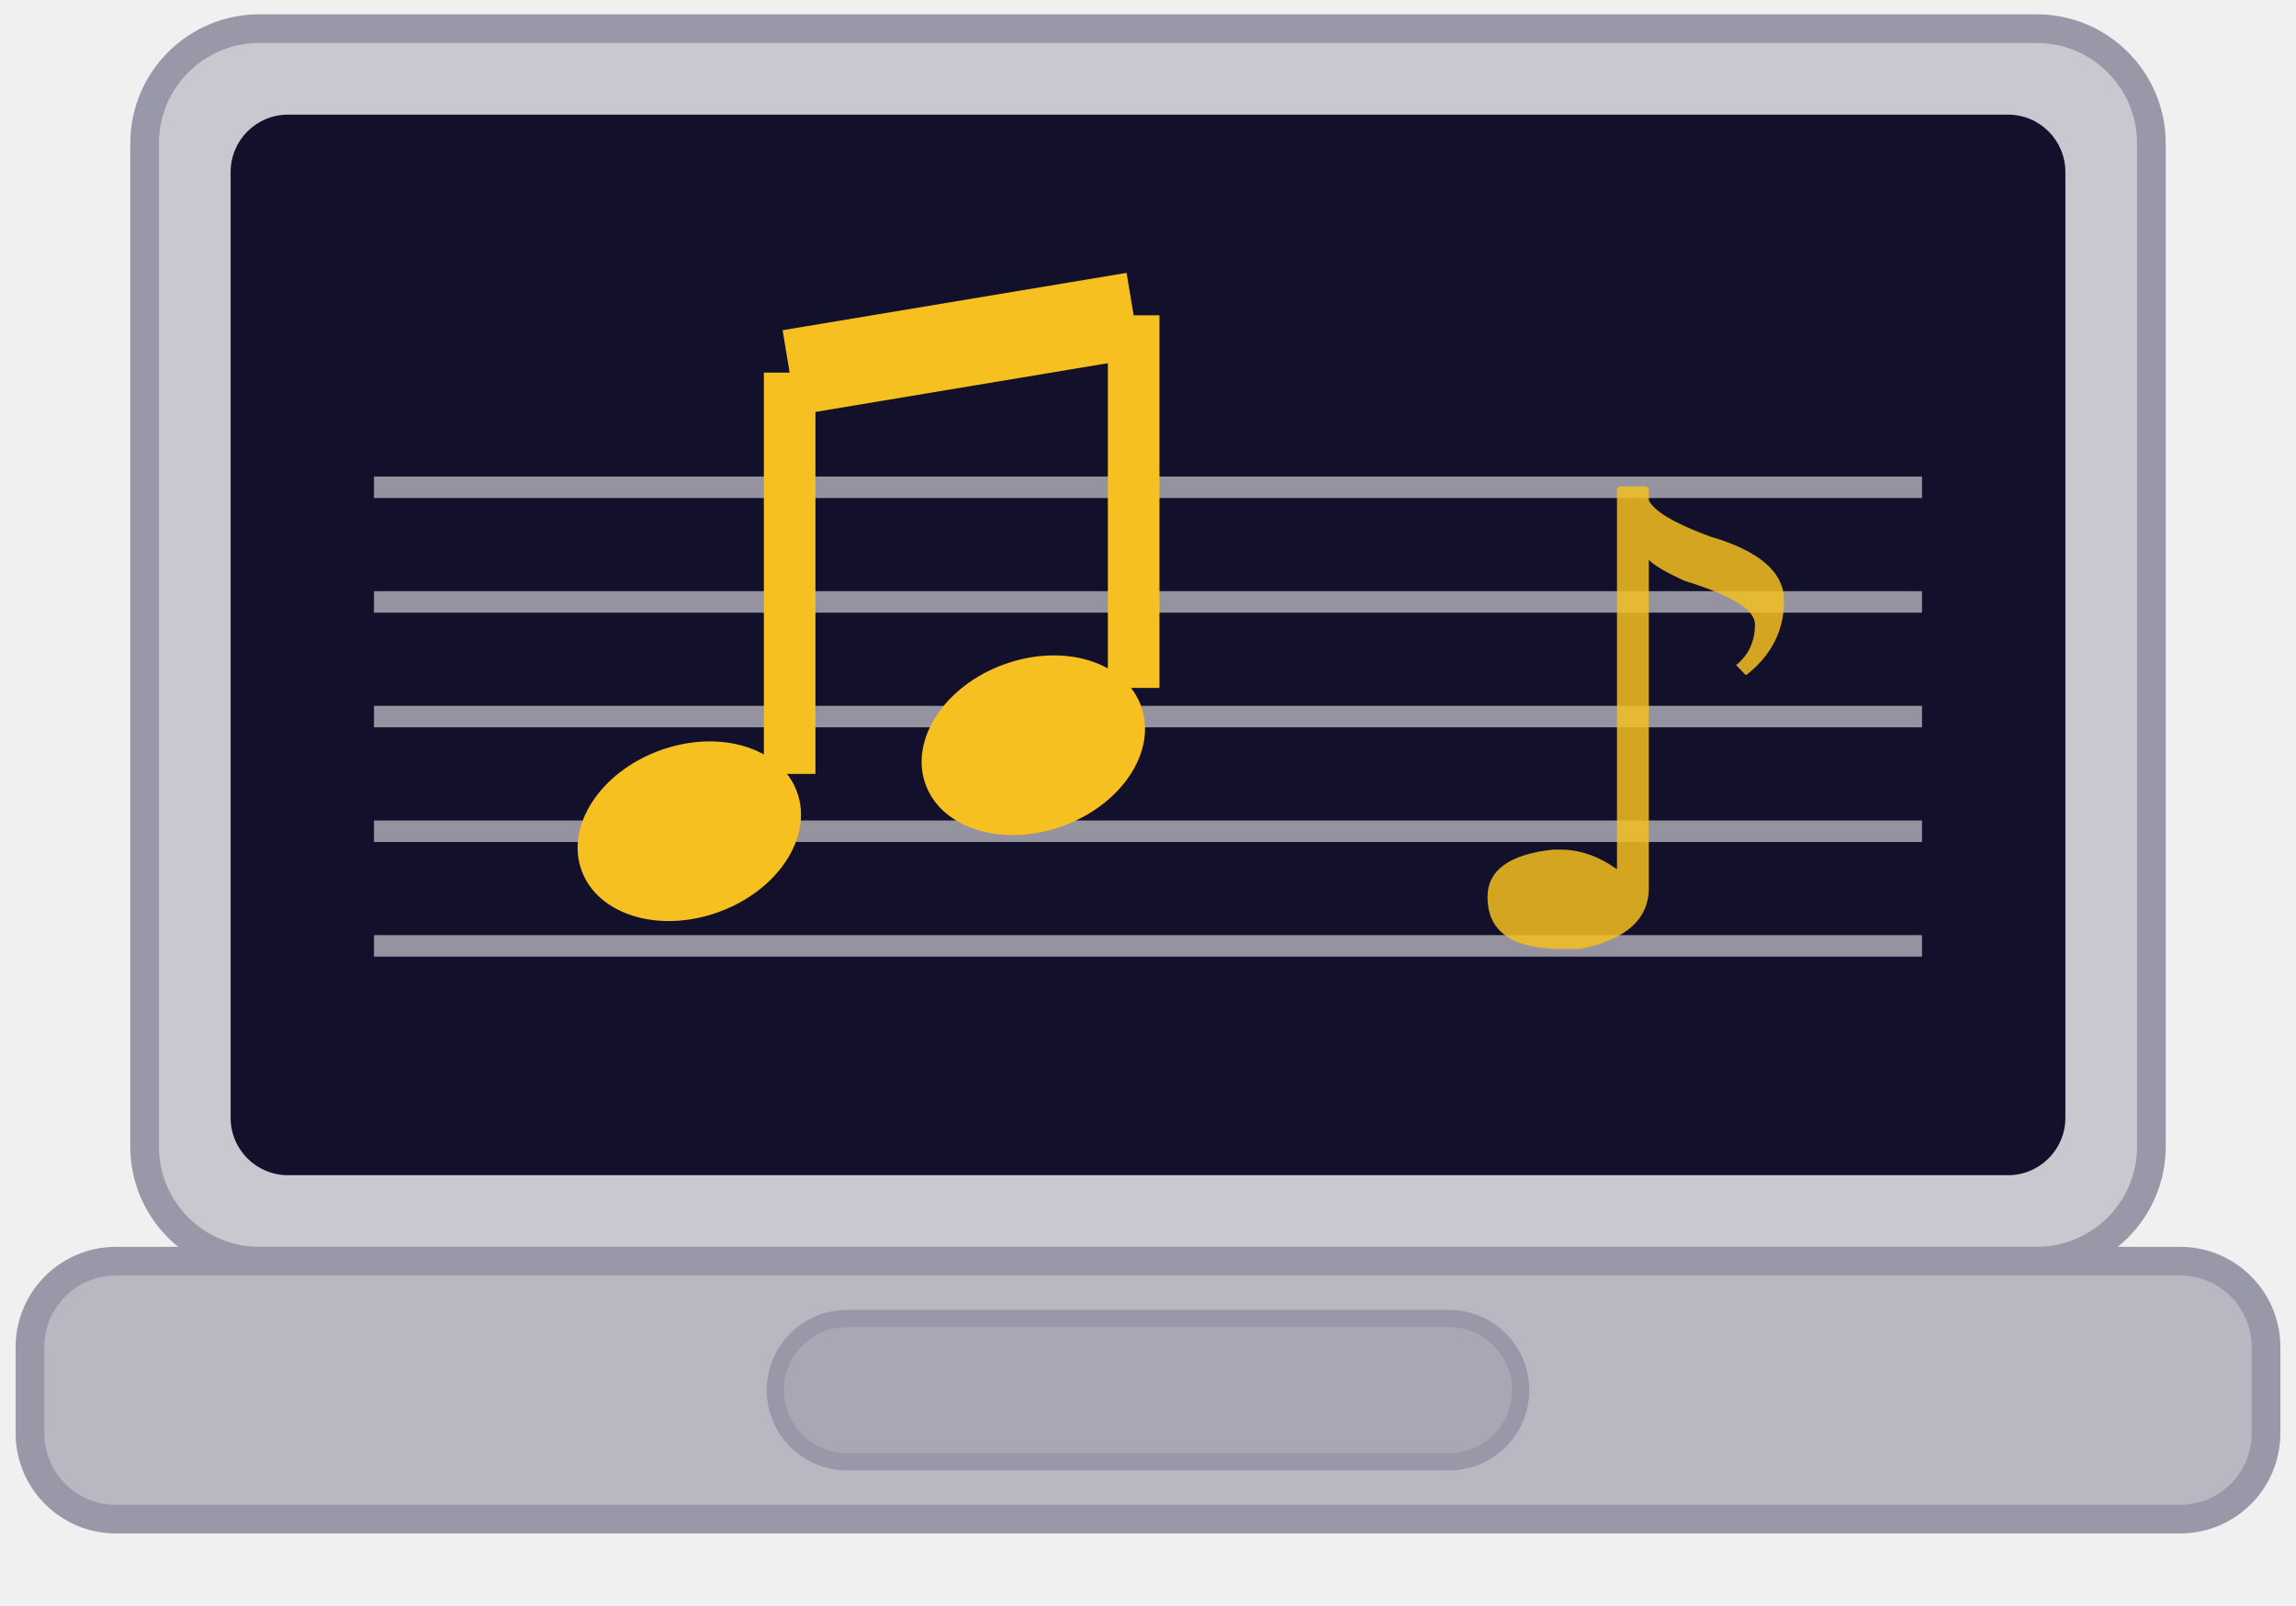
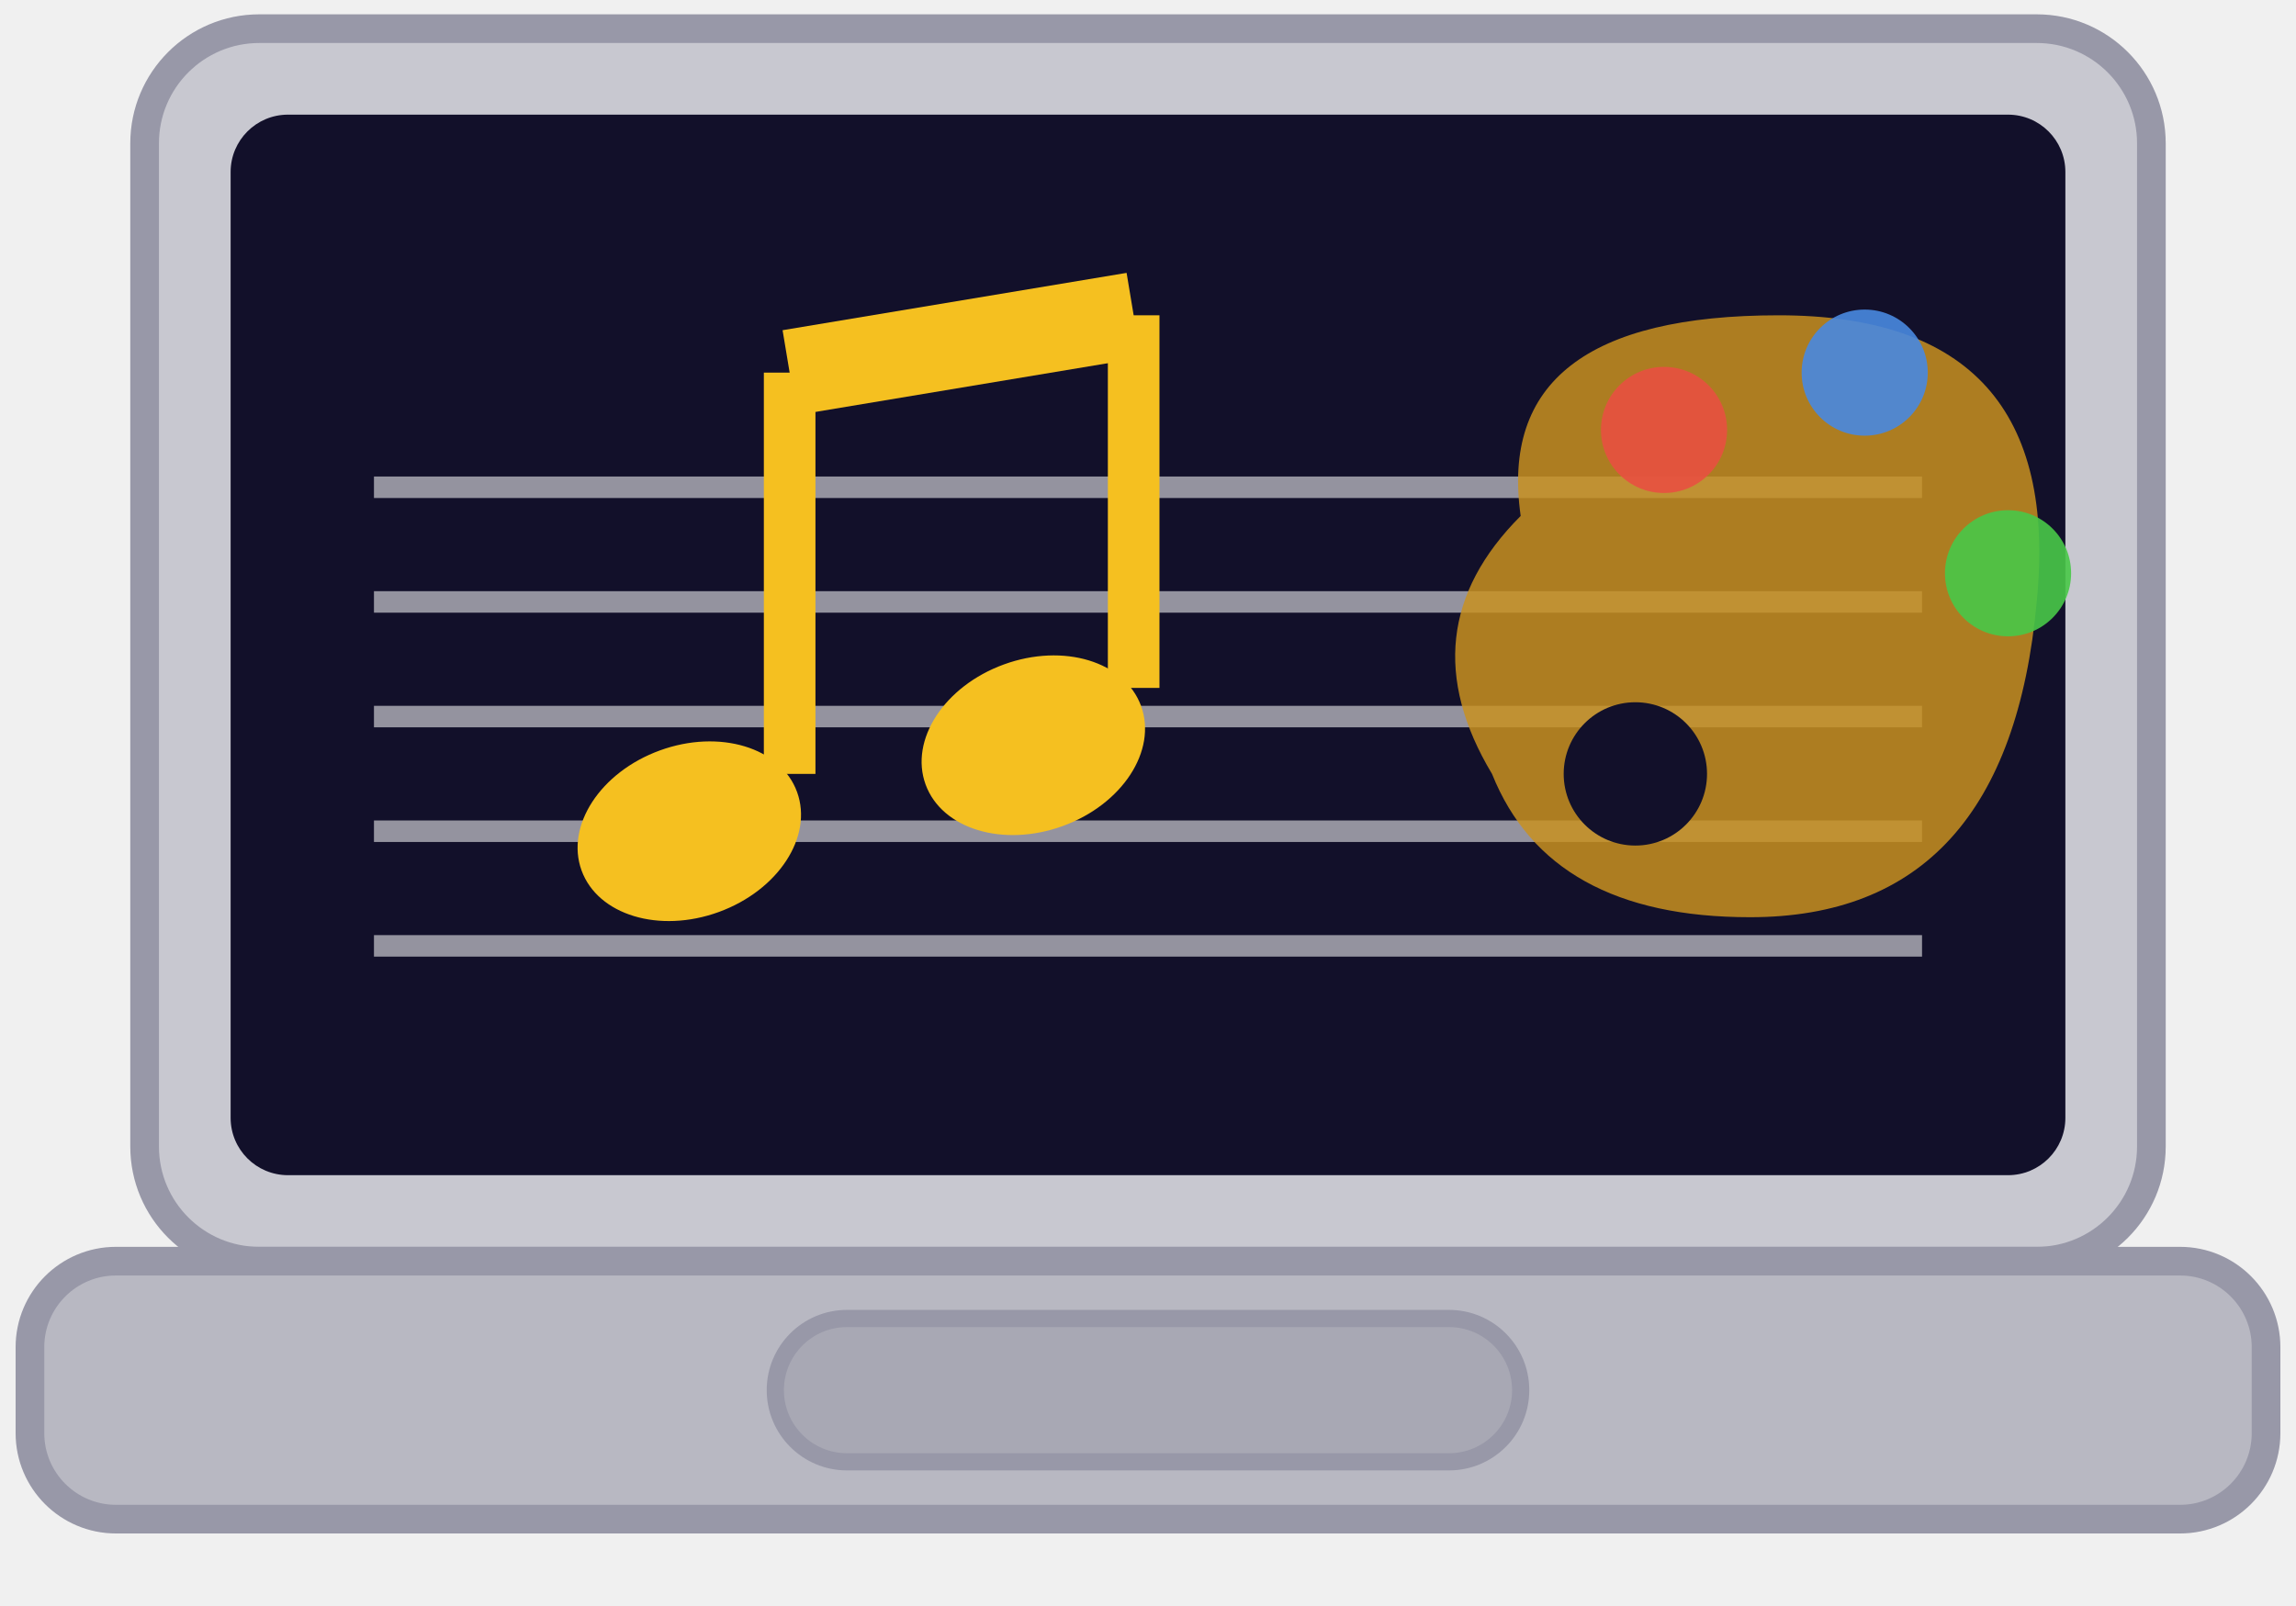
<svg xmlns="http://www.w3.org/2000/svg" viewBox="0 0 80 56" width="512" height="358">
  <rect x="5" y="1" width="70" height="43" rx="4" fill="#C8C8D0" stroke="#9898A8" stroke-width="1" />
  <rect x="8" y="4" width="64" height="37" rx="2" fill="#12102A" />
  <g stroke="white" stroke-width="0.75" opacity="0.55">
    <line x1="13" y1="17" x2="67" y2="17" />
    <line x1="13" y1="21" x2="67" y2="21" />
    <line x1="13" y1="25" x2="67" y2="25" />
    <line x1="13" y1="29" x2="67" y2="29" />
    <line x1="13" y1="33" x2="67" y2="33" />
  </g>
  <ellipse cx="24" cy="29" rx="4" ry="3" fill="#F5C020" transform="rotate(-20 24 29)" />
  <line x1="27.5" y1="27" x2="27.5" y2="13" stroke="#F5C020" stroke-width="1.8" />
  <ellipse cx="36" cy="26" rx="4" ry="3" fill="#F5C020" transform="rotate(-20 36 26)" />
  <line x1="39.5" y1="24" x2="39.5" y2="11" stroke="#F5C020" stroke-width="1.8" />
  <line x1="27.5" y1="13" x2="39.5" y2="11" stroke="#F5C020" stroke-width="3" />
-   <text x="50" y="33" font-size="22" fill="#F5C020" opacity="0.85" font-family="serif" font-style="italic">♪</text>
+   <path d="M53,18 Q52,11 62,11 Q72,11 71,21 Q70,32 61,32 Q54,32 52,27 Q49,22 53,18 Z" fill="#C89020" opacity="0.85" />
+   <circle cx="57" cy="27" r="2.5" fill="#12102A" />
+   <circle cx="58" cy="15" r="2.2" fill="#E85040" opacity="0.9" />
+   <circle cx="65" cy="13" r="2.2" fill="#4888E0" opacity="0.9" />
+   <circle cx="70" cy="20" r="2.2" fill="#48C848" opacity="0.9" />
  <rect x="1" y="44" width="78" height="9" rx="3" fill="#B8B8C2" stroke="#9898A8" stroke-width="1" />
  <rect x="27" y="46" width="26" height="5" rx="2.5" fill="#A8A8B4" stroke="#9898A8" stroke-width="0.6" />
</svg>
